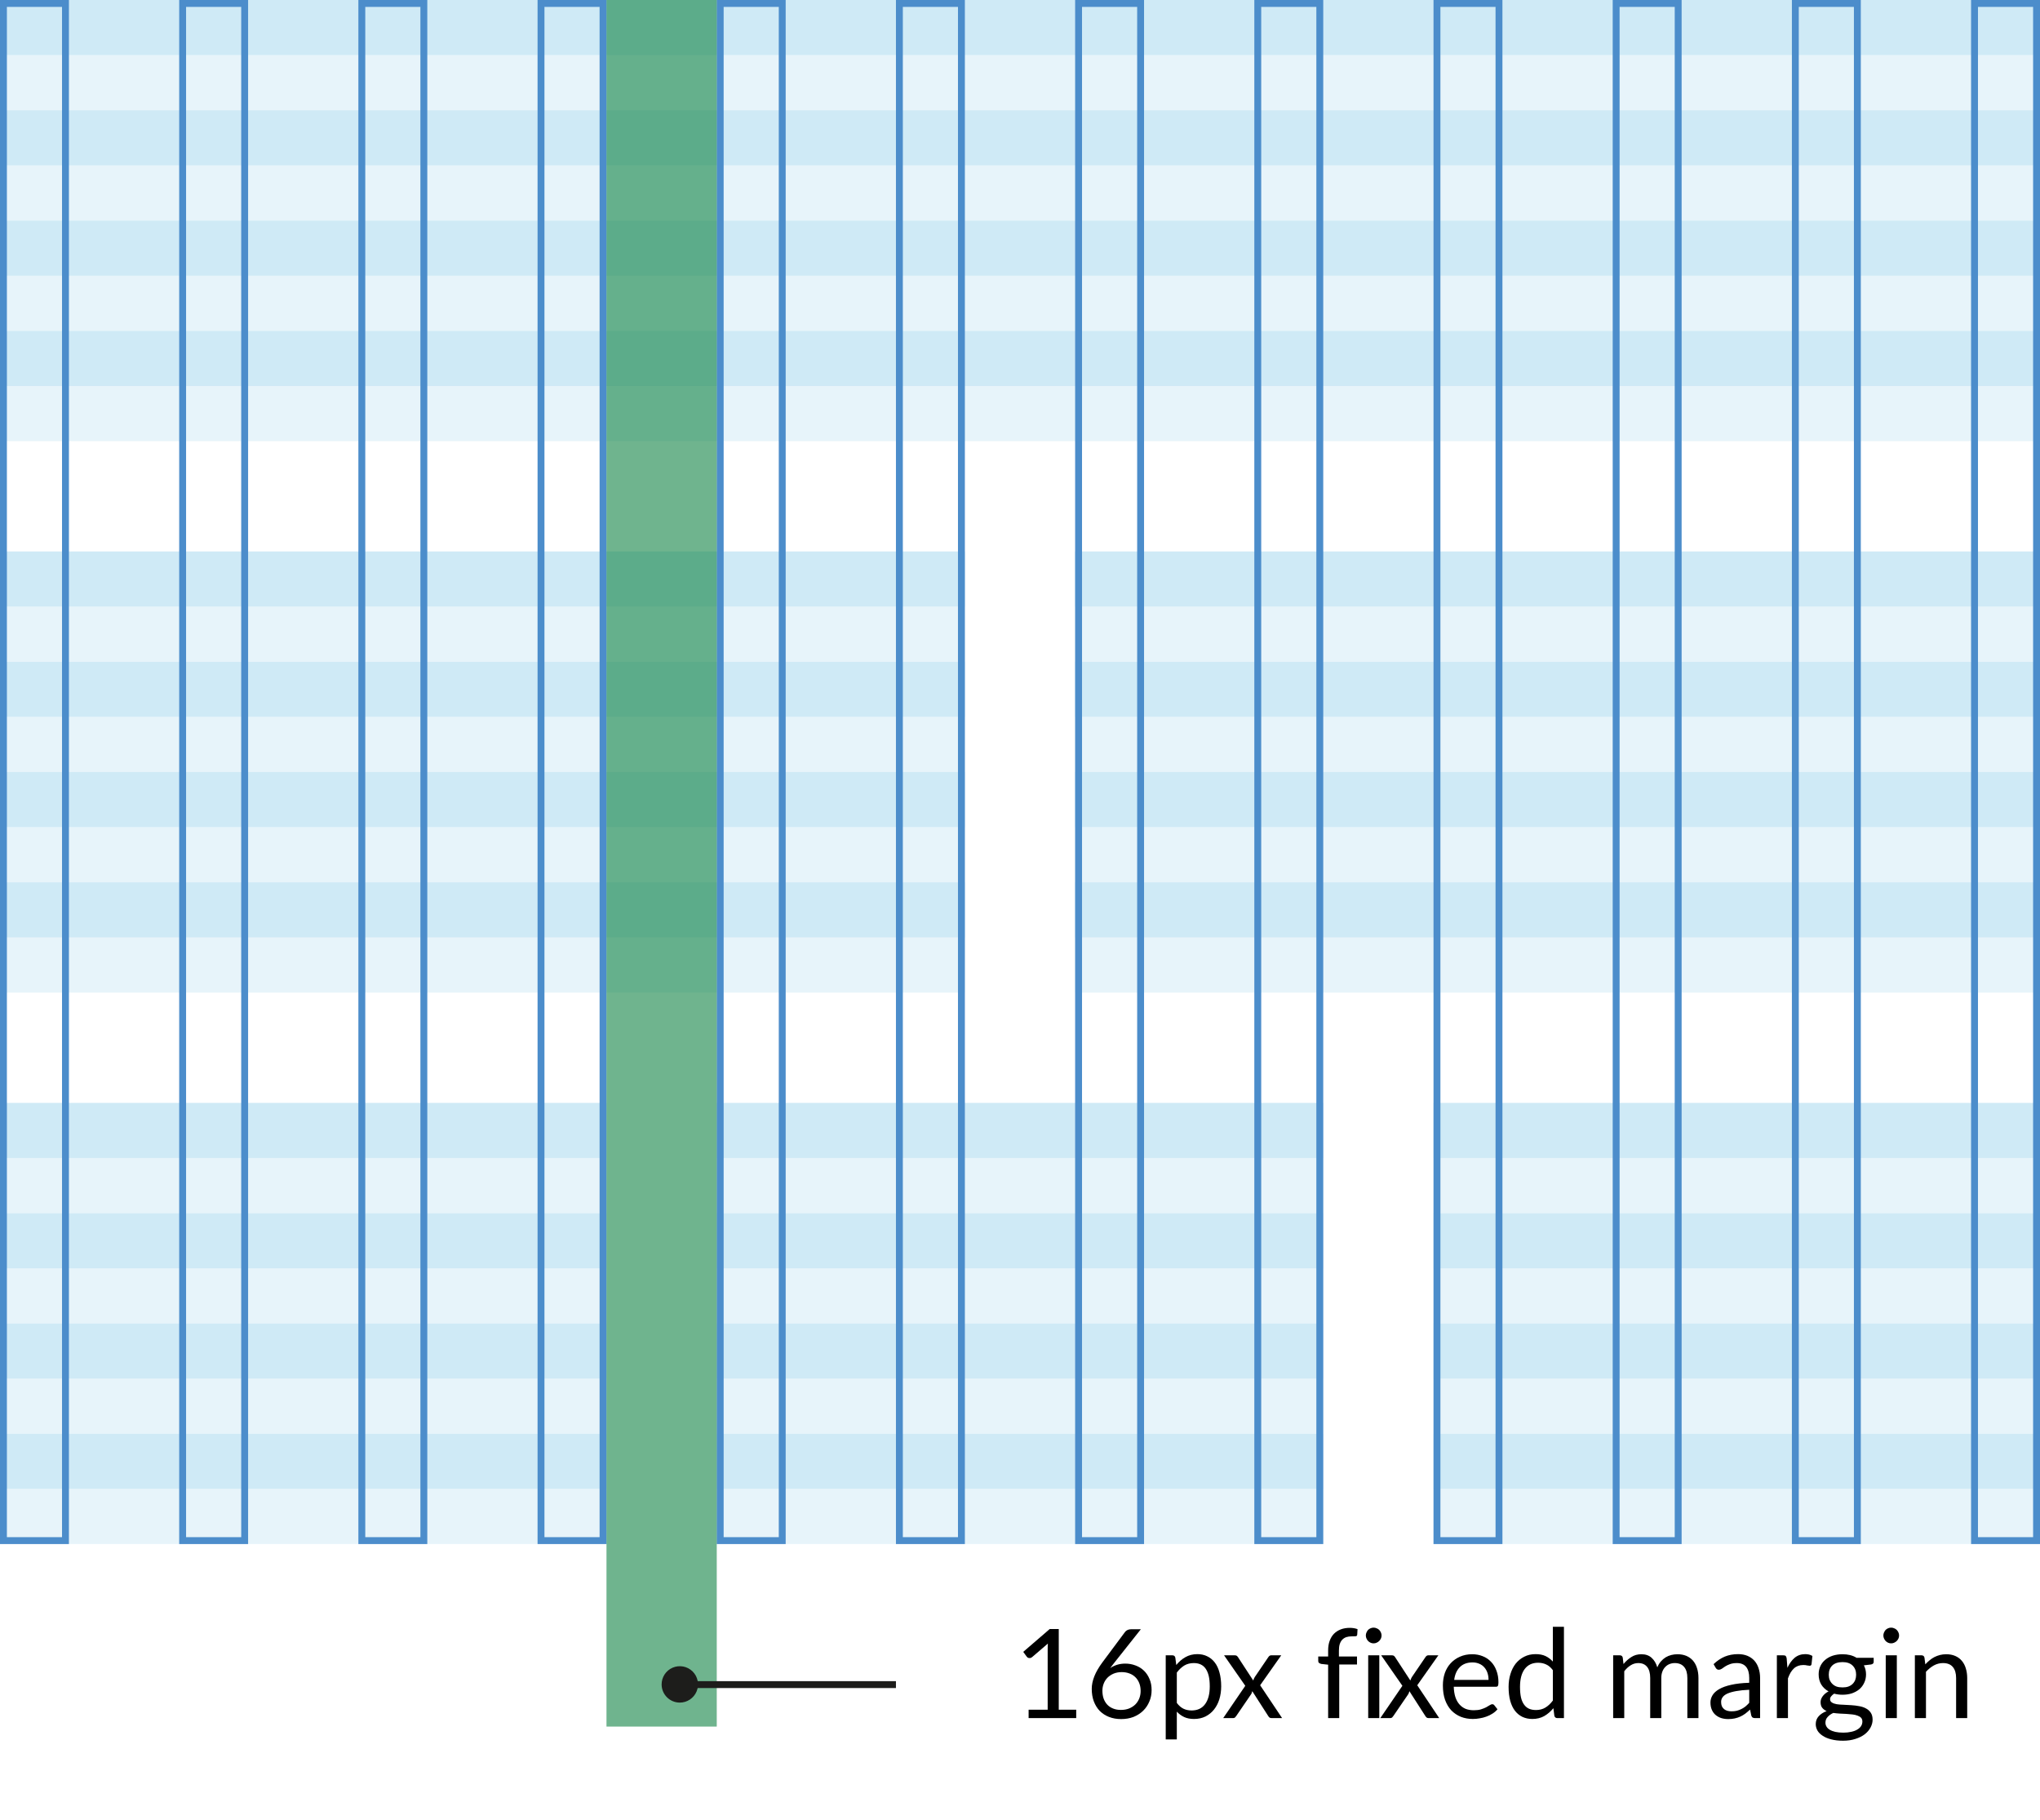
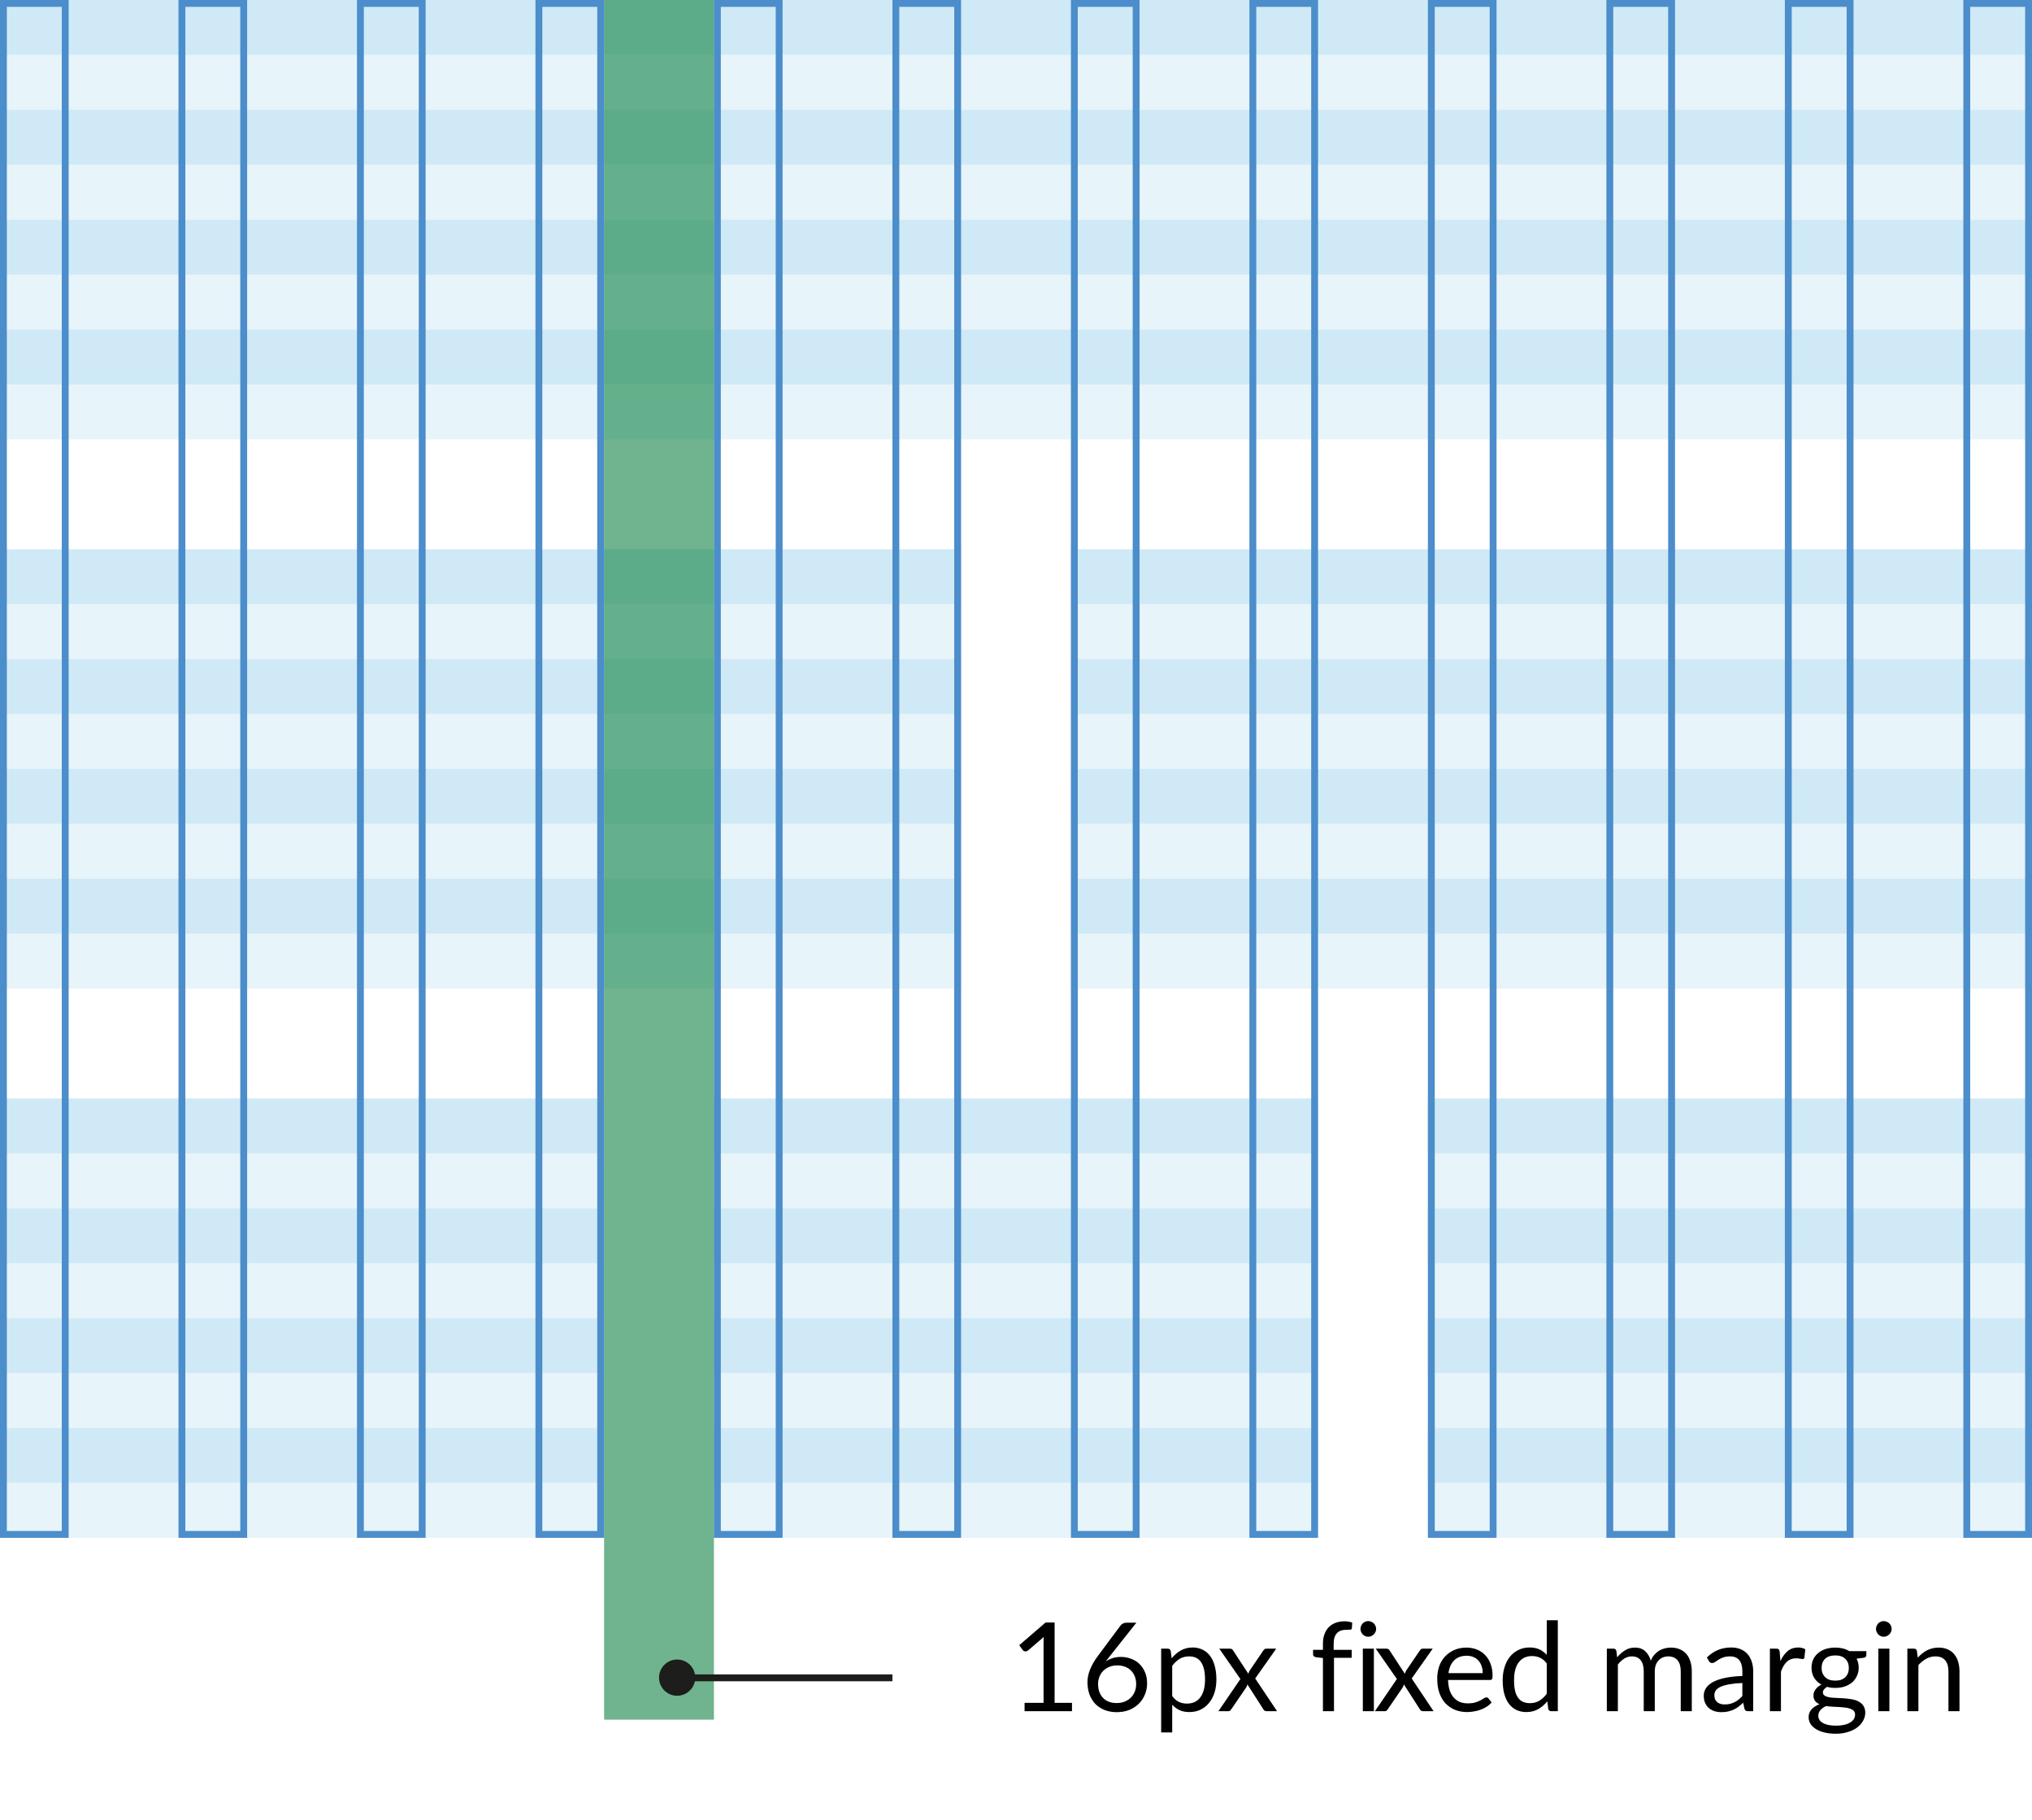
- <svg xmlns="http://www.w3.org/2000/svg" id="Layer_1" data-name="Layer 1" viewBox="0 0 296 264">
+ <svg xmlns="http://www.w3.org/2000/svg" id="Layer_1" data-name="Layer 1" viewBox="0 0 296 265">
  <defs>
    <style>.cls-1,.cls-6{fill:none;}.cls-2{fill:#bbe1f2;opacity:0.7;}.cls-3{opacity:0.5;}.cls-4{fill:#4c8dcb;}.cls-5{fill:#0f8243;opacity:0.6;}.cls-6{stroke:#1d1d1b;}.cls-7{clip-path:url(#clip-path);}.cls-8{fill:#1d1d1b;}.cls-9{font-size:18px;font-family:Lato-Regular, Lato;}.cls-10{letter-spacing:-0.03em;}.cls-11{letter-spacing:-0.03em;}.cls-12{letter-spacing:0em;}</style>
    <clipPath id="clip-path">
      <rect class="cls-1" x="96" y="215.67" width="387.08" height="45.01" />
    </clipPath>
  </defs>
  <rect class="cls-2" width="296" height="8" />
  <g class="cls-3">
    <rect class="cls-2" y="8" width="296" height="8" />
  </g>
  <rect class="cls-2" y="16" width="296" height="8" />
  <g class="cls-3">
    <rect class="cls-2" y="24" width="296" height="8" />
  </g>
  <rect class="cls-2" y="32" width="296" height="8" />
  <g class="cls-3">
    <rect class="cls-2" y="40" width="296" height="8" />
  </g>
  <rect class="cls-2" y="48" width="296" height="8" />
  <g class="cls-3">
    <rect class="cls-2" y="56" width="296" height="8" />
  </g>
  <rect class="cls-2" y="80" width="140" height="8" />
  <g class="cls-3">
    <rect class="cls-2" y="88" width="140" height="8" />
  </g>
  <rect class="cls-2" y="96" width="140" height="8" />
  <g class="cls-3">
    <rect class="cls-2" y="104" width="140" height="8" />
  </g>
  <rect class="cls-2" y="112" width="140" height="8" />
  <g class="cls-3">
    <rect class="cls-2" y="120" width="140" height="8" />
  </g>
  <rect class="cls-2" y="128" width="140" height="8" />
  <g class="cls-3">
    <rect class="cls-2" y="136" width="140" height="8" />
  </g>
  <rect class="cls-2" y="160" width="88" height="8" />
  <g class="cls-3">
    <rect class="cls-2" y="168" width="88" height="8" />
  </g>
  <rect class="cls-2" y="176" width="88" height="8" />
  <g class="cls-3">
    <rect class="cls-2" y="184" width="88" height="8" />
  </g>
  <rect class="cls-2" y="192" width="88" height="8" />
  <g class="cls-3">
    <rect class="cls-2" y="200" width="88" height="8" />
  </g>
  <rect class="cls-2" y="208" width="88" height="8" />
  <g class="cls-3">
    <rect class="cls-2" y="216" width="88" height="8" />
  </g>
  <rect class="cls-2" x="104" y="160" width="88" height="8" />
  <g class="cls-3">
    <rect class="cls-2" x="104" y="168" width="88" height="8" />
  </g>
  <rect class="cls-2" x="104" y="176" width="88" height="8" />
  <g class="cls-3">
    <rect class="cls-2" x="104" y="184" width="88" height="8" />
  </g>
  <rect class="cls-2" x="104" y="192" width="88" height="8" />
  <g class="cls-3">
    <rect class="cls-2" x="104" y="200" width="88" height="8" />
  </g>
  <rect class="cls-2" x="104" y="208" width="88" height="8" />
  <g class="cls-3">
    <rect class="cls-2" x="104" y="216" width="88" height="8" />
  </g>
  <rect class="cls-2" x="208" y="160" width="88" height="8" />
  <g class="cls-3">
    <rect class="cls-2" x="208" y="168" width="88" height="8" />
  </g>
  <rect class="cls-2" x="208" y="176" width="88" height="8" />
  <g class="cls-3">
    <rect class="cls-2" x="208" y="184" width="88" height="8" />
  </g>
  <rect class="cls-2" x="208" y="192" width="88" height="8" />
  <g class="cls-3">
    <rect class="cls-2" x="208" y="200" width="88" height="8" />
  </g>
  <rect class="cls-2" x="208" y="208" width="88" height="8" />
  <g class="cls-3">
    <rect class="cls-2" x="208" y="216" width="88" height="8" />
  </g>
  <rect class="cls-2" x="156" y="80" width="140" height="8" />
  <g class="cls-3">
    <rect class="cls-2" x="156" y="88" width="140" height="8" />
  </g>
  <rect class="cls-2" x="156" y="96" width="140" height="8" />
  <g class="cls-3">
    <rect class="cls-2" x="156" y="104" width="140" height="8" />
  </g>
  <rect class="cls-2" x="156" y="112" width="140" height="8" />
  <g class="cls-3">
    <rect class="cls-2" x="156" y="120" width="140" height="8" />
  </g>
  <rect class="cls-2" x="156" y="128" width="140" height="8" />
  <g class="cls-3">
    <rect class="cls-2" x="156" y="136" width="140" height="8" />
  </g>
  <path class="cls-4" d="M9,1V223H1V1H9m1-1H0V224H10V0Z" />
  <path class="cls-4" d="M35,1V223H27V1h8m1-1H26V224H36V0Z" />
  <path class="cls-4" d="M61,1V223H53V1h8m1-1H52V224H62V0Z" />
  <path class="cls-4" d="M87,1V223H79V1h8m1-1H78V224H88V0Z" />
  <path class="cls-4" d="M113,1V223h-8V1h8m1-1H104V224h10V0Z" />
  <path class="cls-4" d="M139,1V223h-8V1h8m1-1H130V224h10V0Z" />
  <path class="cls-4" d="M165,1V223h-8V1h8m1-1H156V224h10V0Z" />
  <path class="cls-4" d="M191,1V223h-8V1h8m1-1H182V224h10V0Z" />
  <path class="cls-4" d="M217,1V223h-8V1h8m1-1H208V224h10V0Z" />
  <path class="cls-4" d="M243,1V223h-8V1h8m1-1H234V224h10V0Z" />
  <path class="cls-4" d="M269,1V223h-8V1h8m1-1H260V224h10V0Z" />
  <path class="cls-4" d="M295,1V223h-8V1h8m1-1H286V224h10V0Z" />
  <rect class="cls-5" x="88" width="16" height="250.48" />
  <line class="cls-6" x1="98.64" y1="244.39" x2="130" y2="244.39" />
  <g class="cls-7">
    <path class="cls-8" d="M98.64,247A2.64,2.64,0,1,0,96,244.39,2.64,2.64,0,0,0,98.64,247" />
  </g>
  <text class="cls-9" transform="translate(147 249.25)">16<tspan class="cls-10" x="20.88" y="0">p</tspan>
    <tspan x="30.28" y="0">x fi</tspan>
    <tspan class="cls-11" x="53.08" y="0">x</tspan>
    <tspan class="cls-12" x="61.61" y="0">ed margin</tspan>
  </text>
</svg>
